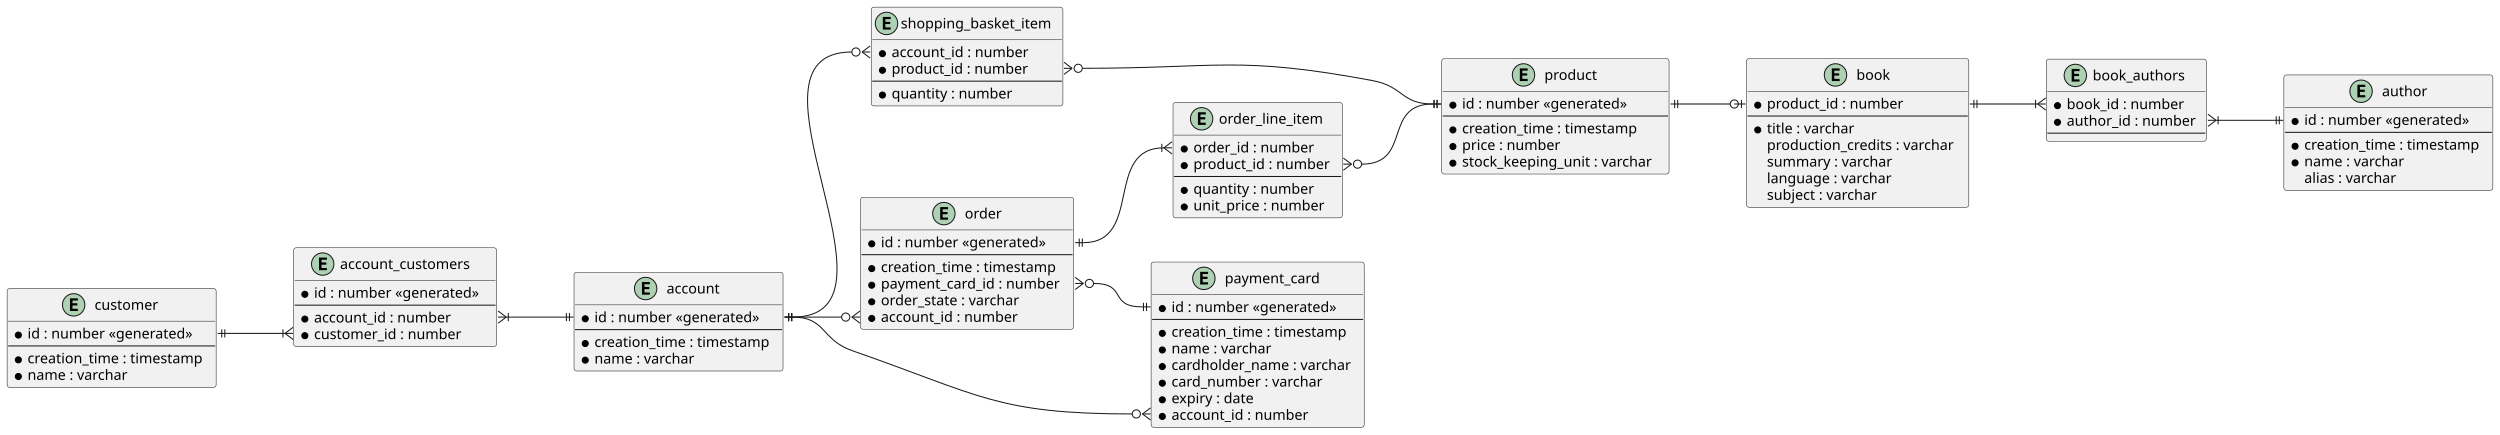
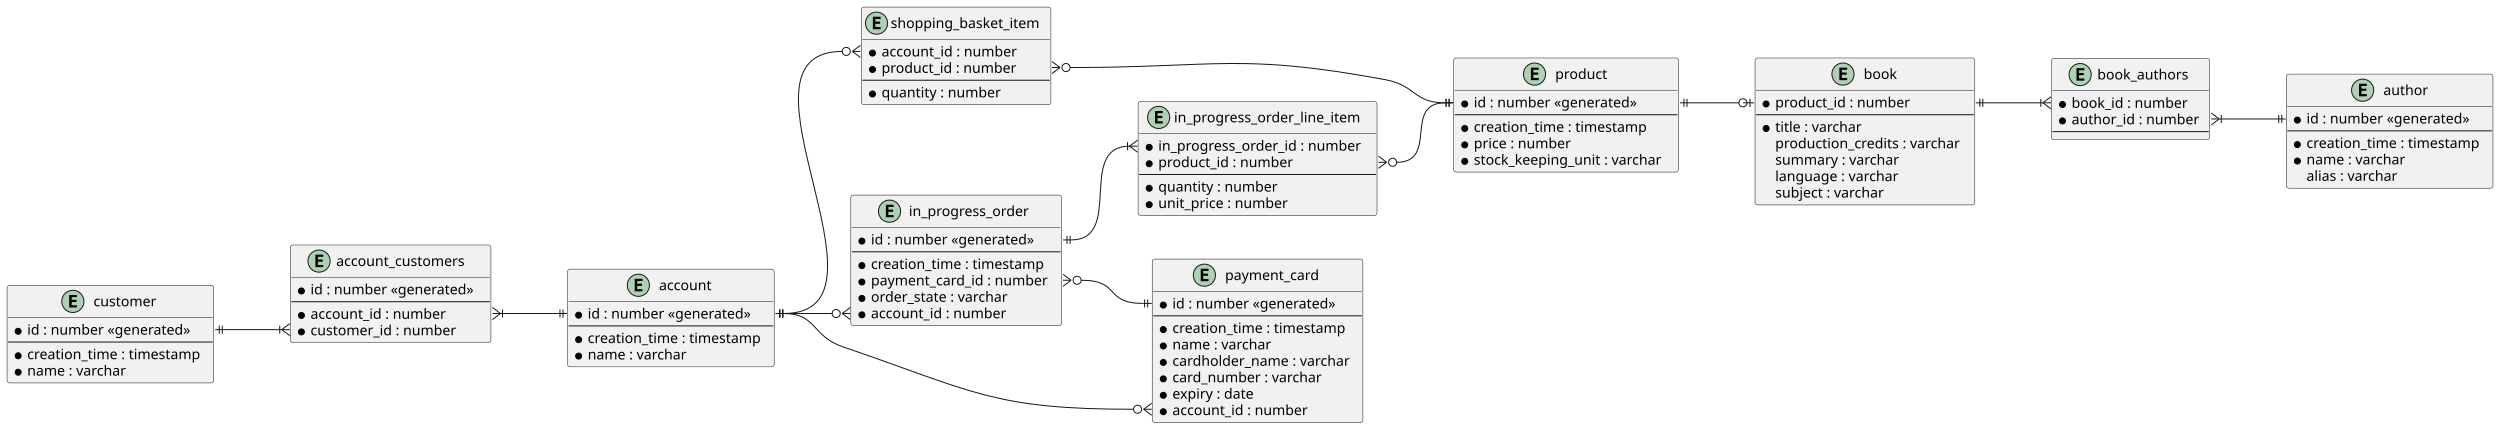
- <svg xmlns="http://www.w3.org/2000/svg" contentStyleType="text/css" height="426px" preserveAspectRatio="none" style="width:2452px;height:426px;background:#FFFFFF;" version="1.1" viewBox="0 0 2452 426" width="2452px" zoomAndPan="magnify">
+ <svg xmlns="http://www.w3.org/2000/svg" contentStyleType="text/css" height="426px" preserveAspectRatio="none" style="width:2480px;height:426px;background:#FFFFFF;" version="1.1" viewBox="0 0 2480 426" width="2480px" zoomAndPan="magnify">
  <defs />
  <g>
    <g id="elem_customer">
      <rect codeLine="4" fill="#F1F1F1" height="96.891" id="customer" rx="2.5" ry="2.5" style="stroke:#181818;stroke-width:0.5;" width="205" x="7" y="283" />
      <ellipse cx="72.25" cy="299" fill="#ADD1B2" rx="11" ry="11" style="stroke:#181818;stroke-width:1.0;" />
      <path d="M76.359,305 L68.641,305 L68.641,292.609 L76.359,292.609 L76.359,294.766 L71.094,294.766 L71.094,297.438 L75.859,297.438 L75.859,299.594 L71.094,299.594 L71.094,302.844 L76.359,302.844 L76.359,305 Z " fill="#000000" />
      <text fill="#000000" font-family="sans-serif" font-size="14" lengthAdjust="spacing" textLength="66" x="92.75" y="303.847">customer</text>
      <line style="stroke:#181818;stroke-width:0.5;" x1="8" x2="211" y1="315" y2="315" />
      <ellipse cx="18" cy="328.648" fill="#000000" rx="3" ry="3" style="stroke:#000000;stroke-width:1.0;" />
      <text fill="#000000" font-family="sans-serif" font-size="14" lengthAdjust="spacing" textLength="173" x="27" y="331.995">id : number «generated»</text>
      <line style="stroke:#181818;stroke-width:1.0;" x1="8" x2="211" y1="339.297" y2="339.297" />
      <ellipse cx="18" cy="352.945" fill="#000000" rx="3" ry="3" style="stroke:#000000;stroke-width:1.0;" />
      <text fill="#000000" font-family="sans-serif" font-size="14" lengthAdjust="spacing" textLength="179" x="27" y="356.292">creation_time : timestamp</text>
      <ellipse cx="18" cy="369.242" fill="#000000" rx="3" ry="3" style="stroke:#000000;stroke-width:1.0;" />
      <text fill="#000000" font-family="sans-serif" font-size="14" lengthAdjust="spacing" textLength="102" x="27" y="372.589">name : varchar</text>
    </g>
    <g id="elem_account">
      <rect codeLine="11" fill="#F1F1F1" height="96.891" id="account" rx="2.5" ry="2.5" style="stroke:#181818;stroke-width:0.5;" width="205" x="563" y="267" />
      <ellipse cx="633.25" cy="283" fill="#ADD1B2" rx="11" ry="11" style="stroke:#181818;stroke-width:1.0;" />
      <path d="M637.359,289 L629.641,289 L629.641,276.609 L637.359,276.609 L637.359,278.766 L632.094,278.766 L632.094,281.438 L636.859,281.438 L636.859,283.594 L632.094,283.594 L632.094,286.844 L637.359,286.844 L637.359,289 Z " fill="#000000" />
      <text fill="#000000" font-family="sans-serif" font-size="14" lengthAdjust="spacing" textLength="56" x="653.75" y="287.847">account</text>
      <line style="stroke:#181818;stroke-width:0.5;" x1="564" x2="767" y1="299" y2="299" />
      <ellipse cx="574" cy="312.648" fill="#000000" rx="3" ry="3" style="stroke:#000000;stroke-width:1.0;" />
      <text fill="#000000" font-family="sans-serif" font-size="14" lengthAdjust="spacing" textLength="173" x="583" y="315.995">id : number «generated»</text>
      <line style="stroke:#181818;stroke-width:1.0;" x1="564" x2="767" y1="323.297" y2="323.297" />
      <ellipse cx="574" cy="336.945" fill="#000000" rx="3" ry="3" style="stroke:#000000;stroke-width:1.0;" />
      <text fill="#000000" font-family="sans-serif" font-size="14" lengthAdjust="spacing" textLength="179" x="583" y="340.292">creation_time : timestamp</text>
      <ellipse cx="574" cy="353.242" fill="#000000" rx="3" ry="3" style="stroke:#000000;stroke-width:1.0;" />
      <text fill="#000000" font-family="sans-serif" font-size="14" lengthAdjust="spacing" textLength="102" x="583" y="356.589">name : varchar</text>
    </g>
    <g id="elem_account_customers">
      <rect codeLine="18" fill="#F1F1F1" height="96.891" id="account_customers" rx="2.5" ry="2.5" style="stroke:#181818;stroke-width:0.5;" width="199" x="288" y="243" />
      <ellipse cx="316.5" cy="259" fill="#ADD1B2" rx="11" ry="11" style="stroke:#181818;stroke-width:1.0;" />
      <path d="M320.609,265 L312.891,265 L312.891,252.609 L320.609,252.609 L320.609,254.766 L315.344,254.766 L315.344,257.438 L320.109,257.438 L320.109,259.594 L315.344,259.594 L315.344,262.844 L320.609,262.844 L320.609,265 Z " fill="#000000" />
      <text fill="#000000" font-family="sans-serif" font-size="14" lengthAdjust="spacing" textLength="137" x="333.5" y="263.847">account_customers</text>
      <line style="stroke:#181818;stroke-width:0.5;" x1="289" x2="486" y1="275" y2="275" />
      <ellipse cx="299" cy="288.648" fill="#000000" rx="3" ry="3" style="stroke:#000000;stroke-width:1.0;" />
      <text fill="#000000" font-family="sans-serif" font-size="14" lengthAdjust="spacing" textLength="173" x="308" y="291.995">id : number «generated»</text>
      <line style="stroke:#181818;stroke-width:1.0;" x1="289" x2="486" y1="299.297" y2="299.297" />
      <ellipse cx="299" cy="312.945" fill="#000000" rx="3" ry="3" style="stroke:#000000;stroke-width:1.0;" />
      <text fill="#000000" font-family="sans-serif" font-size="14" lengthAdjust="spacing" textLength="142" x="308" y="316.292">account_id : number</text>
      <ellipse cx="299" cy="329.242" fill="#000000" rx="3" ry="3" style="stroke:#000000;stroke-width:1.0;" />
      <text fill="#000000" font-family="sans-serif" font-size="14" lengthAdjust="spacing" textLength="152" x="308" y="332.589">customer_id : number</text>
    </g>
    <g id="elem_product">
-       <rect codeLine="25" fill="#F1F1F1" height="113.188" id="product" rx="2.5" ry="2.5" style="stroke:#181818;stroke-width:0.5;" width="223" x="1414" y="57.5" />
-       <ellipse cx="1494.25" cy="73.5" fill="#ADD1B2" rx="11" ry="11" style="stroke:#181818;stroke-width:1.0;" />
-       <path d="M1498.359,79.5 L1490.641,79.5 L1490.641,67.109 L1498.359,67.109 L1498.359,69.266 L1493.094,69.266 L1493.094,71.938 L1497.859,71.938 L1497.859,74.094 L1493.094,74.094 L1493.094,77.344 L1498.359,77.344 L1498.359,79.5 Z " fill="#000000" />
-       <text fill="#000000" font-family="sans-serif" font-size="14" lengthAdjust="spacing" textLength="54" x="1514.75" y="78.347">product</text>
-       <line style="stroke:#181818;stroke-width:0.5;" x1="1415" x2="1636" y1="89.5" y2="89.5" />
-       <ellipse cx="1425" cy="103.148" fill="#000000" rx="3" ry="3" style="stroke:#000000;stroke-width:1.0;" />
-       <text fill="#000000" font-family="sans-serif" font-size="14" lengthAdjust="spacing" textLength="173" x="1434" y="106.495">id : number «generated»</text>
-       <line style="stroke:#181818;stroke-width:1.0;" x1="1415" x2="1636" y1="113.797" y2="113.797" />
-       <ellipse cx="1425" cy="127.445" fill="#000000" rx="3" ry="3" style="stroke:#000000;stroke-width:1.0;" />
-       <text fill="#000000" font-family="sans-serif" font-size="14" lengthAdjust="spacing" textLength="179" x="1434" y="130.792">creation_time : timestamp</text>
-       <ellipse cx="1425" cy="143.742" fill="#000000" rx="3" ry="3" style="stroke:#000000;stroke-width:1.0;" />
-       <text fill="#000000" font-family="sans-serif" font-size="14" lengthAdjust="spacing" textLength="101" x="1434" y="147.089">price : number</text>
-       <ellipse cx="1425" cy="160.039" fill="#000000" rx="3" ry="3" style="stroke:#000000;stroke-width:1.0;" />
-       <text fill="#000000" font-family="sans-serif" font-size="14" lengthAdjust="spacing" textLength="197" x="1434" y="163.386">stock_keeping_unit : varchar</text>
+       <rect codeLine="25" fill="#F1F1F1" height="113.188" id="product" rx="2.5" ry="2.5" style="stroke:#181818;stroke-width:0.5;" width="223" x="1442" y="57.5" />
+       <ellipse cx="1522.25" cy="73.5" fill="#ADD1B2" rx="11" ry="11" style="stroke:#181818;stroke-width:1.0;" />
+       <path d="M1526.359,79.5 L1518.641,79.5 L1518.641,67.109 L1526.359,67.109 L1526.359,69.266 L1521.094,69.266 L1521.094,71.938 L1525.859,71.938 L1525.859,74.094 L1521.094,74.094 L1521.094,77.344 L1526.359,77.344 L1526.359,79.5 Z " fill="#000000" />
+       <text fill="#000000" font-family="sans-serif" font-size="14" lengthAdjust="spacing" textLength="54" x="1542.75" y="78.347">product</text>
+       <line style="stroke:#181818;stroke-width:0.5;" x1="1443" x2="1664" y1="89.5" y2="89.5" />
+       <ellipse cx="1453" cy="103.148" fill="#000000" rx="3" ry="3" style="stroke:#000000;stroke-width:1.0;" />
+       <text fill="#000000" font-family="sans-serif" font-size="14" lengthAdjust="spacing" textLength="173" x="1462" y="106.495">id : number «generated»</text>
+       <line style="stroke:#181818;stroke-width:1.0;" x1="1443" x2="1664" y1="113.797" y2="113.797" />
+       <ellipse cx="1453" cy="127.445" fill="#000000" rx="3" ry="3" style="stroke:#000000;stroke-width:1.0;" />
+       <text fill="#000000" font-family="sans-serif" font-size="14" lengthAdjust="spacing" textLength="179" x="1462" y="130.792">creation_time : timestamp</text>
+       <ellipse cx="1453" cy="143.742" fill="#000000" rx="3" ry="3" style="stroke:#000000;stroke-width:1.0;" />
+       <text fill="#000000" font-family="sans-serif" font-size="14" lengthAdjust="spacing" textLength="101" x="1462" y="147.089">price : number</text>
+       <ellipse cx="1453" cy="160.039" fill="#000000" rx="3" ry="3" style="stroke:#000000;stroke-width:1.0;" />
+       <text fill="#000000" font-family="sans-serif" font-size="14" lengthAdjust="spacing" textLength="197" x="1462" y="163.386">stock_keeping_unit : varchar</text>
    </g>
    <g id="elem_shopping_basket_item">
      <rect codeLine="33" fill="#F1F1F1" height="96.891" id="shopping_basket_item" rx="2.5" ry="2.5" style="stroke:#181818;stroke-width:0.5;" width="188" x="854.5" y="7" />
      <ellipse cx="869.5" cy="23" fill="#ADD1B2" rx="11" ry="11" style="stroke:#181818;stroke-width:1.0;" />
      <path d="M873.609,29 L865.891,29 L865.891,16.609 L873.609,16.609 L873.609,18.766 L868.344,18.766 L868.344,21.438 L873.109,21.438 L873.109,23.594 L868.344,23.594 L868.344,26.844 L873.609,26.844 L873.609,29 Z " fill="#000000" />
      <text fill="#000000" font-family="sans-serif" font-size="14" lengthAdjust="spacing" textLength="156" x="883.5" y="27.847">shopping_basket_item</text>
      <line style="stroke:#181818;stroke-width:0.5;" x1="855.5" x2="1041.5" y1="39" y2="39" />
      <ellipse cx="865.5" cy="52.648" fill="#000000" rx="3" ry="3" style="stroke:#000000;stroke-width:1.0;" />
      <text fill="#000000" font-family="sans-serif" font-size="14" lengthAdjust="spacing" textLength="142" x="874.5" y="55.995">account_id : number</text>
      <ellipse cx="865.5" cy="68.945" fill="#000000" rx="3" ry="3" style="stroke:#000000;stroke-width:1.0;" />
      <text fill="#000000" font-family="sans-serif" font-size="14" lengthAdjust="spacing" textLength="140" x="874.5" y="72.292">product_id : number</text>
      <line style="stroke:#181818;stroke-width:1.0;" x1="855.5" x2="1041.5" y1="79.594" y2="79.594" />
      <ellipse cx="865.5" cy="93.242" fill="#000000" rx="3" ry="3" style="stroke:#000000;stroke-width:1.0;" />
      <text fill="#000000" font-family="sans-serif" font-size="14" lengthAdjust="spacing" textLength="122" x="874.5" y="96.589">quantity : number</text>
    </g>
    <g id="elem_payment_card">
-       <rect codeLine="40" fill="#F1F1F1" height="162.078" id="payment_card" rx="2.5" ry="2.5" style="stroke:#181818;stroke-width:0.5;" width="209" x="1129" y="257" />
-       <ellipse cx="1180.75" cy="273" fill="#ADD1B2" rx="11" ry="11" style="stroke:#181818;stroke-width:1.0;" />
-       <path d="M1184.859,279 L1177.141,279 L1177.141,266.609 L1184.859,266.609 L1184.859,268.766 L1179.594,268.766 L1179.594,271.438 L1184.359,271.438 L1184.359,273.594 L1179.594,273.594 L1179.594,276.844 L1184.859,276.844 L1184.859,279 Z " fill="#000000" />
-       <text fill="#000000" font-family="sans-serif" font-size="14" lengthAdjust="spacing" textLength="97" x="1201.25" y="277.847">payment_card</text>
-       <line style="stroke:#181818;stroke-width:0.5;" x1="1130" x2="1337" y1="289" y2="289" />
-       <ellipse cx="1140" cy="302.648" fill="#000000" rx="3" ry="3" style="stroke:#000000;stroke-width:1.0;" />
-       <text fill="#000000" font-family="sans-serif" font-size="14" lengthAdjust="spacing" textLength="173" x="1149" y="305.995">id : number «generated»</text>
-       <line style="stroke:#181818;stroke-width:1.0;" x1="1130" x2="1337" y1="313.297" y2="313.297" />
-       <ellipse cx="1140" cy="326.945" fill="#000000" rx="3" ry="3" style="stroke:#000000;stroke-width:1.0;" />
-       <text fill="#000000" font-family="sans-serif" font-size="14" lengthAdjust="spacing" textLength="179" x="1149" y="330.292">creation_time : timestamp</text>
-       <ellipse cx="1140" cy="343.242" fill="#000000" rx="3" ry="3" style="stroke:#000000;stroke-width:1.0;" />
-       <text fill="#000000" font-family="sans-serif" font-size="14" lengthAdjust="spacing" textLength="102" x="1149" y="346.589">name : varchar</text>
-       <ellipse cx="1140" cy="359.539" fill="#000000" rx="3" ry="3" style="stroke:#000000;stroke-width:1.0;" />
-       <text fill="#000000" font-family="sans-serif" font-size="14" lengthAdjust="spacing" textLength="183" x="1149" y="362.886">cardholder_name : varchar</text>
-       <ellipse cx="1140" cy="375.836" fill="#000000" rx="3" ry="3" style="stroke:#000000;stroke-width:1.0;" />
-       <text fill="#000000" font-family="sans-serif" font-size="14" lengthAdjust="spacing" textLength="154" x="1149" y="379.183">card_number : varchar</text>
-       <ellipse cx="1140" cy="392.133" fill="#000000" rx="3" ry="3" style="stroke:#000000;stroke-width:1.0;" />
-       <text fill="#000000" font-family="sans-serif" font-size="14" lengthAdjust="spacing" textLength="84" x="1149" y="395.479">expiry : date</text>
-       <ellipse cx="1140" cy="408.43" fill="#000000" rx="3" ry="3" style="stroke:#000000;stroke-width:1.0;" />
-       <text fill="#000000" font-family="sans-serif" font-size="14" lengthAdjust="spacing" textLength="142" x="1149" y="411.776">account_id : number</text>
-     </g>
-     <g id="elem_order">
-       <rect codeLine="51" fill="#F1F1F1" height="129.484" id="order" rx="2.5" ry="2.5" style="stroke:#181818;stroke-width:0.5;" width="209" x="844" y="193.5" />
-       <ellipse cx="925.75" cy="209.5" fill="#ADD1B2" rx="11" ry="11" style="stroke:#181818;stroke-width:1.0;" />
-       <path d="M929.859,215.5 L922.141,215.5 L922.141,203.109 L929.859,203.109 L929.859,205.266 L924.594,205.266 L924.594,207.938 L929.359,207.938 L929.359,210.094 L924.594,210.094 L924.594,213.344 L929.859,213.344 L929.859,215.5 Z " fill="#000000" />
-       <text fill="#000000" font-family="sans-serif" font-size="14" lengthAdjust="spacing" textLength="37" x="946.25" y="214.347">order</text>
+       <rect codeLine="40" fill="#F1F1F1" height="162.078" id="payment_card" rx="2.5" ry="2.5" style="stroke:#181818;stroke-width:0.5;" width="209" x="1143" y="257" />
+       <ellipse cx="1194.75" cy="273" fill="#ADD1B2" rx="11" ry="11" style="stroke:#181818;stroke-width:1.0;" />
+       <path d="M1198.859,279 L1191.141,279 L1191.141,266.609 L1198.859,266.609 L1198.859,268.766 L1193.594,268.766 L1193.594,271.438 L1198.359,271.438 L1198.359,273.594 L1193.594,273.594 L1193.594,276.844 L1198.859,276.844 L1198.859,279 Z " fill="#000000" />
+       <text fill="#000000" font-family="sans-serif" font-size="14" lengthAdjust="spacing" textLength="97" x="1215.25" y="277.847">payment_card</text>
+       <line style="stroke:#181818;stroke-width:0.5;" x1="1144" x2="1351" y1="289" y2="289" />
+       <ellipse cx="1154" cy="302.648" fill="#000000" rx="3" ry="3" style="stroke:#000000;stroke-width:1.0;" />
+       <text fill="#000000" font-family="sans-serif" font-size="14" lengthAdjust="spacing" textLength="173" x="1163" y="305.995">id : number «generated»</text>
+       <line style="stroke:#181818;stroke-width:1.0;" x1="1144" x2="1351" y1="313.297" y2="313.297" />
+       <ellipse cx="1154" cy="326.945" fill="#000000" rx="3" ry="3" style="stroke:#000000;stroke-width:1.0;" />
+       <text fill="#000000" font-family="sans-serif" font-size="14" lengthAdjust="spacing" textLength="179" x="1163" y="330.292">creation_time : timestamp</text>
+       <ellipse cx="1154" cy="343.242" fill="#000000" rx="3" ry="3" style="stroke:#000000;stroke-width:1.0;" />
+       <text fill="#000000" font-family="sans-serif" font-size="14" lengthAdjust="spacing" textLength="102" x="1163" y="346.589">name : varchar</text>
+       <ellipse cx="1154" cy="359.539" fill="#000000" rx="3" ry="3" style="stroke:#000000;stroke-width:1.0;" />
+       <text fill="#000000" font-family="sans-serif" font-size="14" lengthAdjust="spacing" textLength="183" x="1163" y="362.886">cardholder_name : varchar</text>
+       <ellipse cx="1154" cy="375.836" fill="#000000" rx="3" ry="3" style="stroke:#000000;stroke-width:1.0;" />
+       <text fill="#000000" font-family="sans-serif" font-size="14" lengthAdjust="spacing" textLength="154" x="1163" y="379.183">card_number : varchar</text>
+       <ellipse cx="1154" cy="392.133" fill="#000000" rx="3" ry="3" style="stroke:#000000;stroke-width:1.0;" />
+       <text fill="#000000" font-family="sans-serif" font-size="14" lengthAdjust="spacing" textLength="84" x="1163" y="395.479">expiry : date</text>
+       <ellipse cx="1154" cy="408.43" fill="#000000" rx="3" ry="3" style="stroke:#000000;stroke-width:1.0;" />
+       <text fill="#000000" font-family="sans-serif" font-size="14" lengthAdjust="spacing" textLength="142" x="1163" y="411.776">account_id : number</text>
+     </g>
+     <g id="elem_in_progress_order">
+       <rect codeLine="51" fill="#F1F1F1" height="129.484" id="in_progress_order" rx="2.5" ry="2.5" style="stroke:#181818;stroke-width:0.5;" width="209" x="844" y="193.5" />
+       <ellipse cx="882.4" cy="209.5" fill="#ADD1B2" rx="11" ry="11" style="stroke:#181818;stroke-width:1.0;" />
+       <path d="M886.509,215.5 L878.791,215.5 L878.791,203.109 L886.509,203.109 L886.509,205.266 L881.244,205.266 L881.244,207.938 L886.009,207.938 L886.009,210.094 L881.244,210.094 L881.244,213.344 L886.509,213.344 L886.509,215.5 Z " fill="#000000" />
+       <text fill="#000000" font-family="sans-serif" font-size="14" lengthAdjust="spacing" textLength="125" x="901.6" y="214.347">in_progress_order</text>
      <line style="stroke:#181818;stroke-width:0.5;" x1="845" x2="1052" y1="225.5" y2="225.5" />
      <ellipse cx="855" cy="239.148" fill="#000000" rx="3" ry="3" style="stroke:#000000;stroke-width:1.0;" />
      <text fill="#000000" font-family="sans-serif" font-size="14" lengthAdjust="spacing" textLength="173" x="864" y="242.495">id : number «generated»</text>
      <line style="stroke:#181818;stroke-width:1.0;" x1="845" x2="1052" y1="249.797" y2="249.797" />
      <ellipse cx="855" cy="263.445" fill="#000000" rx="3" ry="3" style="stroke:#000000;stroke-width:1.0;" />
      <text fill="#000000" font-family="sans-serif" font-size="14" lengthAdjust="spacing" textLength="179" x="864" y="266.792">creation_time : timestamp</text>
      <ellipse cx="855" cy="279.742" fill="#000000" rx="3" ry="3" style="stroke:#000000;stroke-width:1.0;" />
      <text fill="#000000" font-family="sans-serif" font-size="14" lengthAdjust="spacing" textLength="183" x="864" y="283.089">payment_card_id : number</text>
      <ellipse cx="855" cy="296.039" fill="#000000" rx="3" ry="3" style="stroke:#000000;stroke-width:1.0;" />
      <text fill="#000000" font-family="sans-serif" font-size="14" lengthAdjust="spacing" textLength="142" x="864" y="299.386">order_state : varchar</text>
      <ellipse cx="855" cy="312.336" fill="#000000" rx="3" ry="3" style="stroke:#000000;stroke-width:1.0;" />
      <text fill="#000000" font-family="sans-serif" font-size="14" lengthAdjust="spacing" textLength="142" x="864" y="315.683">account_id : number</text>
    </g>
-     <g id="elem_order_line_item">
-       <rect codeLine="60" fill="#F1F1F1" height="113.188" id="order_line_item" rx="2.5" ry="2.5" style="stroke:#181818;stroke-width:0.5;" width="166" x="1150.5" y="100.5" />
-       <ellipse cx="1178.55" cy="116.5" fill="#ADD1B2" rx="11" ry="11" style="stroke:#181818;stroke-width:1.0;" />
-       <path d="M1182.659,122.5 L1174.941,122.5 L1174.941,110.109 L1182.659,110.109 L1182.659,112.266 L1177.394,112.266 L1177.394,114.938 L1182.159,114.938 L1182.159,117.094 L1177.394,117.094 L1177.394,120.344 L1182.659,120.344 L1182.659,122.5 Z " fill="#000000" />
-       <text fill="#000000" font-family="sans-serif" font-size="14" lengthAdjust="spacing" textLength="105" x="1195.45" y="121.347">order_line_item</text>
-       <line style="stroke:#181818;stroke-width:0.5;" x1="1151.5" x2="1315.5" y1="132.5" y2="132.5" />
-       <ellipse cx="1161.5" cy="146.148" fill="#000000" rx="3" ry="3" style="stroke:#000000;stroke-width:1.0;" />
-       <text fill="#000000" font-family="sans-serif" font-size="14" lengthAdjust="spacing" textLength="123" x="1170.5" y="149.495">order_id : number</text>
-       <ellipse cx="1161.5" cy="162.445" fill="#000000" rx="3" ry="3" style="stroke:#000000;stroke-width:1.0;" />
-       <text fill="#000000" font-family="sans-serif" font-size="14" lengthAdjust="spacing" textLength="140" x="1170.5" y="165.792">product_id : number</text>
-       <line style="stroke:#181818;stroke-width:1.0;" x1="1151.5" x2="1315.5" y1="173.094" y2="173.094" />
-       <ellipse cx="1161.5" cy="186.742" fill="#000000" rx="3" ry="3" style="stroke:#000000;stroke-width:1.0;" />
-       <text fill="#000000" font-family="sans-serif" font-size="14" lengthAdjust="spacing" textLength="122" x="1170.5" y="190.089">quantity : number</text>
-       <ellipse cx="1161.5" cy="203.039" fill="#000000" rx="3" ry="3" style="stroke:#000000;stroke-width:1.0;" />
-       <text fill="#000000" font-family="sans-serif" font-size="14" lengthAdjust="spacing" textLength="134" x="1170.5" y="206.386">unit_price : number</text>
+     <g id="elem_in_progress_order_line_item">
+       <rect codeLine="60" fill="#F1F1F1" height="113.188" id="in_progress_order_line_item" rx="2.5" ry="2.5" style="stroke:#181818;stroke-width:0.5;" width="237" x="1129" y="100.5" />
+       <ellipse cx="1149.4" cy="116.5" fill="#ADD1B2" rx="11" ry="11" style="stroke:#181818;stroke-width:1.0;" />
+       <path d="M1153.509,122.5 L1145.791,122.5 L1145.791,110.109 L1153.509,110.109 L1153.509,112.266 L1148.244,112.266 L1148.244,114.938 L1153.009,114.938 L1153.009,117.094 L1148.244,117.094 L1148.244,120.344 L1153.509,120.344 L1153.509,122.5 Z " fill="#000000" />
+       <text fill="#000000" font-family="sans-serif" font-size="14" lengthAdjust="spacing" textLength="193" x="1164.6" y="121.347">in_progress_order_line_item</text>
+       <line style="stroke:#181818;stroke-width:0.5;" x1="1130" x2="1365" y1="132.5" y2="132.5" />
+       <ellipse cx="1140" cy="146.148" fill="#000000" rx="3" ry="3" style="stroke:#000000;stroke-width:1.0;" />
+       <text fill="#000000" font-family="sans-serif" font-size="14" lengthAdjust="spacing" textLength="211" x="1149" y="149.495">in_progress_order_id : number</text>
+       <ellipse cx="1140" cy="162.445" fill="#000000" rx="3" ry="3" style="stroke:#000000;stroke-width:1.0;" />
+       <text fill="#000000" font-family="sans-serif" font-size="14" lengthAdjust="spacing" textLength="140" x="1149" y="165.792">product_id : number</text>
+       <line style="stroke:#181818;stroke-width:1.0;" x1="1130" x2="1365" y1="173.094" y2="173.094" />
+       <ellipse cx="1140" cy="186.742" fill="#000000" rx="3" ry="3" style="stroke:#000000;stroke-width:1.0;" />
+       <text fill="#000000" font-family="sans-serif" font-size="14" lengthAdjust="spacing" textLength="122" x="1149" y="190.089">quantity : number</text>
+       <ellipse cx="1140" cy="203.039" fill="#000000" rx="3" ry="3" style="stroke:#000000;stroke-width:1.0;" />
+       <text fill="#000000" font-family="sans-serif" font-size="14" lengthAdjust="spacing" textLength="134" x="1149" y="206.386">unit_price : number</text>
    </g>
    <g id="elem_author">
-       <rect codeLine="68" fill="#F1F1F1" height="113.188" id="author" rx="2.5" ry="2.5" style="stroke:#181818;stroke-width:0.5;" width="205" x="2240" y="73.5" />
-       <ellipse cx="2315.75" cy="89.5" fill="#ADD1B2" rx="11" ry="11" style="stroke:#181818;stroke-width:1.0;" />
-       <path d="M2319.859,95.5 L2312.141,95.5 L2312.141,83.109 L2319.859,83.109 L2319.859,85.266 L2314.594,85.266 L2314.594,87.938 L2319.359,87.938 L2319.359,90.094 L2314.594,90.094 L2314.594,93.344 L2319.859,93.344 L2319.859,95.5 Z " fill="#000000" />
-       <text fill="#000000" font-family="sans-serif" font-size="14" lengthAdjust="spacing" textLength="45" x="2336.25" y="94.347">author</text>
-       <line style="stroke:#181818;stroke-width:0.5;" x1="2241" x2="2444" y1="105.5" y2="105.5" />
-       <ellipse cx="2251" cy="119.148" fill="#000000" rx="3" ry="3" style="stroke:#000000;stroke-width:1.0;" />
-       <text fill="#000000" font-family="sans-serif" font-size="14" lengthAdjust="spacing" textLength="173" x="2260" y="122.495">id : number «generated»</text>
-       <line style="stroke:#181818;stroke-width:1.0;" x1="2241" x2="2444" y1="129.797" y2="129.797" />
-       <ellipse cx="2251" cy="143.445" fill="#000000" rx="3" ry="3" style="stroke:#000000;stroke-width:1.0;" />
-       <text fill="#000000" font-family="sans-serif" font-size="14" lengthAdjust="spacing" textLength="179" x="2260" y="146.792">creation_time : timestamp</text>
-       <ellipse cx="2251" cy="159.742" fill="#000000" rx="3" ry="3" style="stroke:#000000;stroke-width:1.0;" />
-       <text fill="#000000" font-family="sans-serif" font-size="14" lengthAdjust="spacing" textLength="102" x="2260" y="163.089">name : varchar</text>
-       <text fill="#000000" font-family="sans-serif" font-size="14" lengthAdjust="spacing" textLength="93" x="2260" y="179.386">alias : varchar</text>
+       <rect codeLine="68" fill="#F1F1F1" height="113.188" id="author" rx="2.5" ry="2.5" style="stroke:#181818;stroke-width:0.5;" width="205" x="2268" y="73.5" />
+       <ellipse cx="2343.75" cy="89.5" fill="#ADD1B2" rx="11" ry="11" style="stroke:#181818;stroke-width:1.0;" />
+       <path d="M2347.859,95.5 L2340.141,95.5 L2340.141,83.109 L2347.859,83.109 L2347.859,85.266 L2342.594,85.266 L2342.594,87.938 L2347.359,87.938 L2347.359,90.094 L2342.594,90.094 L2342.594,93.344 L2347.859,93.344 L2347.859,95.5 Z " fill="#000000" />
+       <text fill="#000000" font-family="sans-serif" font-size="14" lengthAdjust="spacing" textLength="45" x="2364.25" y="94.347">author</text>
+       <line style="stroke:#181818;stroke-width:0.5;" x1="2269" x2="2472" y1="105.5" y2="105.5" />
+       <ellipse cx="2279" cy="119.148" fill="#000000" rx="3" ry="3" style="stroke:#000000;stroke-width:1.0;" />
+       <text fill="#000000" font-family="sans-serif" font-size="14" lengthAdjust="spacing" textLength="173" x="2288" y="122.495">id : number «generated»</text>
+       <line style="stroke:#181818;stroke-width:1.0;" x1="2269" x2="2472" y1="129.797" y2="129.797" />
+       <ellipse cx="2279" cy="143.445" fill="#000000" rx="3" ry="3" style="stroke:#000000;stroke-width:1.0;" />
+       <text fill="#000000" font-family="sans-serif" font-size="14" lengthAdjust="spacing" textLength="179" x="2288" y="146.792">creation_time : timestamp</text>
+       <ellipse cx="2279" cy="159.742" fill="#000000" rx="3" ry="3" style="stroke:#000000;stroke-width:1.0;" />
+       <text fill="#000000" font-family="sans-serif" font-size="14" lengthAdjust="spacing" textLength="102" x="2288" y="163.089">name : varchar</text>
+       <text fill="#000000" font-family="sans-serif" font-size="14" lengthAdjust="spacing" textLength="93" x="2288" y="179.386">alias : varchar</text>
    </g>
    <g id="elem_book">
-       <rect codeLine="76" fill="#F1F1F1" height="145.781" id="book" rx="2.5" ry="2.5" style="stroke:#181818;stroke-width:0.5;" width="218" x="1713" y="57.5" />
-       <ellipse cx="1800.25" cy="73.5" fill="#ADD1B2" rx="11" ry="11" style="stroke:#181818;stroke-width:1.0;" />
-       <path d="M1804.359,79.5 L1796.641,79.5 L1796.641,67.109 L1804.359,67.109 L1804.359,69.266 L1799.094,69.266 L1799.094,71.938 L1803.859,71.938 L1803.859,74.094 L1799.094,74.094 L1799.094,77.344 L1804.359,77.344 L1804.359,79.5 Z " fill="#000000" />
-       <text fill="#000000" font-family="sans-serif" font-size="14" lengthAdjust="spacing" textLength="35" x="1820.75" y="78.347">book</text>
-       <line style="stroke:#181818;stroke-width:0.5;" x1="1714" x2="1930" y1="89.5" y2="89.5" />
-       <ellipse cx="1724" cy="103.148" fill="#000000" rx="3" ry="3" style="stroke:#000000;stroke-width:1.0;" />
-       <text fill="#000000" font-family="sans-serif" font-size="14" lengthAdjust="spacing" textLength="140" x="1733" y="106.495">product_id : number</text>
-       <line style="stroke:#181818;stroke-width:1.0;" x1="1714" x2="1930" y1="113.797" y2="113.797" />
-       <ellipse cx="1724" cy="127.445" fill="#000000" rx="3" ry="3" style="stroke:#000000;stroke-width:1.0;" />
-       <text fill="#000000" font-family="sans-serif" font-size="14" lengthAdjust="spacing" textLength="88" x="1733" y="130.792">title : varchar</text>
-       <text fill="#000000" font-family="sans-serif" font-size="14" lengthAdjust="spacing" textLength="192" x="1733" y="147.089">production_credits : varchar</text>
-       <text fill="#000000" font-family="sans-serif" font-size="14" lengthAdjust="spacing" textLength="126" x="1733" y="163.386">summary : varchar</text>
-       <text fill="#000000" font-family="sans-serif" font-size="14" lengthAdjust="spacing" textLength="127" x="1733" y="179.683">language : varchar</text>
-       <text fill="#000000" font-family="sans-serif" font-size="14" lengthAdjust="spacing" textLength="114" x="1733" y="195.98">subject : varchar</text>
+       <rect codeLine="76" fill="#F1F1F1" height="145.781" id="book" rx="2.5" ry="2.5" style="stroke:#181818;stroke-width:0.5;" width="218" x="1741" y="57.5" />
+       <ellipse cx="1828.25" cy="73.5" fill="#ADD1B2" rx="11" ry="11" style="stroke:#181818;stroke-width:1.0;" />
+       <path d="M1832.359,79.5 L1824.641,79.5 L1824.641,67.109 L1832.359,67.109 L1832.359,69.266 L1827.094,69.266 L1827.094,71.938 L1831.859,71.938 L1831.859,74.094 L1827.094,74.094 L1827.094,77.344 L1832.359,77.344 L1832.359,79.5 Z " fill="#000000" />
+       <text fill="#000000" font-family="sans-serif" font-size="14" lengthAdjust="spacing" textLength="35" x="1848.75" y="78.347">book</text>
+       <line style="stroke:#181818;stroke-width:0.5;" x1="1742" x2="1958" y1="89.5" y2="89.5" />
+       <ellipse cx="1752" cy="103.148" fill="#000000" rx="3" ry="3" style="stroke:#000000;stroke-width:1.0;" />
+       <text fill="#000000" font-family="sans-serif" font-size="14" lengthAdjust="spacing" textLength="140" x="1761" y="106.495">product_id : number</text>
+       <line style="stroke:#181818;stroke-width:1.0;" x1="1742" x2="1958" y1="113.797" y2="113.797" />
+       <ellipse cx="1752" cy="127.445" fill="#000000" rx="3" ry="3" style="stroke:#000000;stroke-width:1.0;" />
+       <text fill="#000000" font-family="sans-serif" font-size="14" lengthAdjust="spacing" textLength="88" x="1761" y="130.792">title : varchar</text>
+       <text fill="#000000" font-family="sans-serif" font-size="14" lengthAdjust="spacing" textLength="192" x="1761" y="147.089">production_credits : varchar</text>
+       <text fill="#000000" font-family="sans-serif" font-size="14" lengthAdjust="spacing" textLength="126" x="1761" y="163.386">summary : varchar</text>
+       <text fill="#000000" font-family="sans-serif" font-size="14" lengthAdjust="spacing" textLength="127" x="1761" y="179.683">language : varchar</text>
+       <text fill="#000000" font-family="sans-serif" font-size="14" lengthAdjust="spacing" textLength="114" x="1761" y="195.98">subject : varchar</text>
    </g>
    <g id="elem_book_authors">
-       <rect codeLine="86" fill="#F1F1F1" height="80.594" id="book_authors" rx="2.5" ry="2.5" style="stroke:#181818;stroke-width:0.5;" width="157" x="2007" y="58" />
-       <ellipse cx="2035.5" cy="74" fill="#ADD1B2" rx="11" ry="11" style="stroke:#181818;stroke-width:1.0;" />
-       <path d="M2039.609,80 L2031.891,80 L2031.891,67.609 L2039.609,67.609 L2039.609,69.766 L2034.344,69.766 L2034.344,72.438 L2039.109,72.438 L2039.109,74.594 L2034.344,74.594 L2034.344,77.844 L2039.609,77.844 L2039.609,80 Z " fill="#000000" />
-       <text fill="#000000" font-family="sans-serif" font-size="14" lengthAdjust="spacing" textLength="95" x="2052.5" y="78.847">book_authors</text>
-       <line style="stroke:#181818;stroke-width:0.5;" x1="2008" x2="2163" y1="90" y2="90" />
-       <ellipse cx="2018" cy="103.648" fill="#000000" rx="3" ry="3" style="stroke:#000000;stroke-width:1.0;" />
-       <text fill="#000000" font-family="sans-serif" font-size="14" lengthAdjust="spacing" textLength="121" x="2027" y="106.995">book_id : number</text>
-       <ellipse cx="2018" cy="119.945" fill="#000000" rx="3" ry="3" style="stroke:#000000;stroke-width:1.0;" />
-       <text fill="#000000" font-family="sans-serif" font-size="14" lengthAdjust="spacing" textLength="131" x="2027" y="123.292">author_id : number</text>
-       <line style="stroke:#181818;stroke-width:1.0;" x1="2008" x2="2163" y1="130.594" y2="130.594" />
+       <rect codeLine="86" fill="#F1F1F1" height="80.594" id="book_authors" rx="2.5" ry="2.5" style="stroke:#181818;stroke-width:0.5;" width="157" x="2035" y="58" />
+       <ellipse cx="2063.5" cy="74" fill="#ADD1B2" rx="11" ry="11" style="stroke:#181818;stroke-width:1.0;" />
+       <path d="M2067.609,80 L2059.891,80 L2059.891,67.609 L2067.609,67.609 L2067.609,69.766 L2062.344,69.766 L2062.344,72.438 L2067.109,72.438 L2067.109,74.594 L2062.344,74.594 L2062.344,77.844 L2067.609,77.844 L2067.609,80 Z " fill="#000000" />
+       <text fill="#000000" font-family="sans-serif" font-size="14" lengthAdjust="spacing" textLength="95" x="2080.5" y="78.847">book_authors</text>
+       <line style="stroke:#181818;stroke-width:0.5;" x1="2036" x2="2191" y1="90" y2="90" />
+       <ellipse cx="2046" cy="103.648" fill="#000000" rx="3" ry="3" style="stroke:#000000;stroke-width:1.0;" />
+       <text fill="#000000" font-family="sans-serif" font-size="14" lengthAdjust="spacing" textLength="121" x="2055" y="106.995">book_id : number</text>
+       <ellipse cx="2046" cy="119.945" fill="#000000" rx="3" ry="3" style="stroke:#000000;stroke-width:1.0;" />
+       <text fill="#000000" font-family="sans-serif" font-size="14" lengthAdjust="spacing" textLength="131" x="2055" y="123.292">author_id : number</text>
+       <line style="stroke:#181818;stroke-width:1.0;" x1="2036" x2="2191" y1="130.594" y2="130.594" />
    </g>
    <g id="link_customer_account_customers">
      <path codeLine="92" d="M221.5,327 C254.39,327 246.61,327 279.5,327 " fill="none" id="customer-account_customers" style="stroke:#181818;stroke-width:1.0;" />
      <line style="stroke:#181818;stroke-width:1.0;" x1="217.5" x2="217.5" y1="331" y2="323" />
      <line style="stroke:#181818;stroke-width:1.0;" x1="220.5" x2="220.5" y1="331" y2="323" />
      <line style="stroke:#181818;stroke-width:1.0;" x1="221.5" x2="213.5" y1="327" y2="327" />
      <line style="stroke:#181818;stroke-width:1.0;" x1="279.5" x2="287.5" y1="327" y2="321" />
      <line style="stroke:#181818;stroke-width:1.0;" x1="279.5" x2="287.5" y1="327" y2="333" />
      <line style="stroke:#181818;stroke-width:1.0;" x1="279.5" x2="287.5" y1="327" y2="327" />
      <line style="stroke:#181818;stroke-width:1.0;" x1="277.5" x2="277.5" y1="323" y2="331" />
    </g>
    <g id="link_account_customers_account">
      <path codeLine="93" d="M496.5,311 C529.39,311 521.61,311 554.5,311 " fill="none" id="account_customers-account" style="stroke:#181818;stroke-width:1.0;" />
      <line style="stroke:#181818;stroke-width:1.0;" x1="496.5" x2="488.5" y1="311" y2="317" />
      <line style="stroke:#181818;stroke-width:1.0;" x1="496.5" x2="488.5" y1="311" y2="305" />
      <line style="stroke:#181818;stroke-width:1.0;" x1="496.5" x2="488.5" y1="311" y2="311" />
      <line style="stroke:#181818;stroke-width:1.0;" x1="498.5" x2="498.5" y1="315" y2="307" />
      <line style="stroke:#181818;stroke-width:1.0;" x1="558.5" x2="558.5" y1="307" y2="315" />
      <line style="stroke:#181818;stroke-width:1.0;" x1="555.5" x2="555.5" y1="307" y2="315" />
      <line style="stroke:#181818;stroke-width:1.0;" x1="554.5" x2="562.5" y1="311" y2="311" />
    </g>
    <g id="link_account_shopping_basket_item">
      <path codeLine="94" d="M777.5,311 C898.94,311 714.06,51 835.5,51 " fill="none" id="account-shopping_basket_item" style="stroke:#181818;stroke-width:1.0;" />
      <line style="stroke:#181818;stroke-width:1.0;" x1="773.5" x2="773.5" y1="315" y2="307" />
      <line style="stroke:#181818;stroke-width:1.0;" x1="776.5" x2="776.5" y1="315" y2="307" />
      <line style="stroke:#181818;stroke-width:1.0;" x1="777.5" x2="769.5" y1="311" y2="311" />
      <line style="stroke:#181818;stroke-width:1.0;" x1="845.5" x2="853.5" y1="51" y2="45" />
      <line style="stroke:#181818;stroke-width:1.0;" x1="845.5" x2="853.5" y1="51" y2="57" />
      <line style="stroke:#181818;stroke-width:1.0;" x1="845.5" x2="853.5" y1="51" y2="51" />
      <ellipse cx="839.5" cy="51" fill="none" rx="4" ry="4" style="stroke:#181818;stroke-width:1.0;" />
    </g>
    <g id="link_shopping_basket_item_product">
-       <path codeLine="95" d="M1061.5,67 C1196.05,67 1213.72,54.38 1346,79 C1377.16,84.8 1373.81,102 1405.5,102 " fill="none" id="shopping_basket_item-product" style="stroke:#181818;stroke-width:1.0;" />
+       <path codeLine="95" d="M1061.5,67 C1208.49,67 1229.45,52.35 1374,79 C1405.17,84.75 1401.81,102 1433.5,102 " fill="none" id="shopping_basket_item-product" style="stroke:#181818;stroke-width:1.0;" />
      <line style="stroke:#181818;stroke-width:1.0;" x1="1051.5" x2="1043.5" y1="67" y2="73" />
      <line style="stroke:#181818;stroke-width:1.0;" x1="1051.5" x2="1043.5" y1="67" y2="61" />
      <line style="stroke:#181818;stroke-width:1.0;" x1="1051.5" x2="1043.5" y1="67" y2="67" />
      <ellipse cx="1057.5" cy="67" fill="none" rx="4" ry="4" style="stroke:#181818;stroke-width:1.0;" />
-       <line style="stroke:#181818;stroke-width:1.0;" x1="1409.5" x2="1409.5" y1="98" y2="106" />
-       <line style="stroke:#181818;stroke-width:1.0;" x1="1406.5" x2="1406.5" y1="98" y2="106" />
-       <line style="stroke:#181818;stroke-width:1.0;" x1="1405.5" x2="1413.5" y1="102" y2="102" />
+       <line style="stroke:#181818;stroke-width:1.0;" x1="1437.5" x2="1437.5" y1="98" y2="106" />
+       <line style="stroke:#181818;stroke-width:1.0;" x1="1434.5" x2="1434.5" y1="98" y2="106" />
+       <line style="stroke:#181818;stroke-width:1.0;" x1="1433.5" x2="1441.5" y1="102" y2="102" />
    </g>
    <g id="link_account_payment_card">
-       <path codeLine="96" d="M777.5,311 C810.49,311 804.84,333.16 836,344 C961.51,387.66 977.61,406 1110.5,406 " fill="none" id="account-payment_card" style="stroke:#181818;stroke-width:1.0;" />
+       <path codeLine="96" d="M777.5,311 C810.49,311 804.79,333.3 836,344 C967.48,389.05 985.52,406 1124.5,406 " fill="none" id="account-payment_card" style="stroke:#181818;stroke-width:1.0;" />
      <line style="stroke:#181818;stroke-width:1.0;" x1="773.5" x2="773.5" y1="315" y2="307" />
      <line style="stroke:#181818;stroke-width:1.0;" x1="776.5" x2="776.5" y1="315" y2="307" />
      <line style="stroke:#181818;stroke-width:1.0;" x1="777.5" x2="769.5" y1="311" y2="311" />
-       <line style="stroke:#181818;stroke-width:1.0;" x1="1120.5" x2="1128.5" y1="406" y2="400" />
-       <line style="stroke:#181818;stroke-width:1.0;" x1="1120.5" x2="1128.5" y1="406" y2="412" />
-       <line style="stroke:#181818;stroke-width:1.0;" x1="1120.5" x2="1128.5" y1="406" y2="406" />
-       <ellipse cx="1114.5" cy="406" fill="none" rx="4" ry="4" style="stroke:#181818;stroke-width:1.0;" />
-     </g>
-     <g id="link_account_order">
-       <path codeLine="97" d="M777.5,311 C810.39,311 792.61,311 825.5,311 " fill="none" id="account-order" style="stroke:#181818;stroke-width:1.0;" />
+       <line style="stroke:#181818;stroke-width:1.0;" x1="1134.5" x2="1142.5" y1="406" y2="400" />
+       <line style="stroke:#181818;stroke-width:1.0;" x1="1134.5" x2="1142.5" y1="406" y2="412" />
+       <line style="stroke:#181818;stroke-width:1.0;" x1="1134.5" x2="1142.5" y1="406" y2="406" />
+       <ellipse cx="1128.5" cy="406" fill="none" rx="4" ry="4" style="stroke:#181818;stroke-width:1.0;" />
+     </g>
+     <g id="link_account_in_progress_order">
+       <path codeLine="97" d="M777.5,311 C810.39,311 792.61,311 825.5,311 " fill="none" id="account-in_progress_order" style="stroke:#181818;stroke-width:1.0;" />
      <line style="stroke:#181818;stroke-width:1.0;" x1="773.5" x2="773.5" y1="315" y2="307" />
      <line style="stroke:#181818;stroke-width:1.0;" x1="776.5" x2="776.5" y1="315" y2="307" />
      <line style="stroke:#181818;stroke-width:1.0;" x1="777.5" x2="769.5" y1="311" y2="311" />
      <line style="stroke:#181818;stroke-width:1.0;" x1="835.5" x2="843.5" y1="311" y2="305" />
      <line style="stroke:#181818;stroke-width:1.0;" x1="835.5" x2="843.5" y1="311" y2="317" />
      <line style="stroke:#181818;stroke-width:1.0;" x1="835.5" x2="843.5" y1="311" y2="311" />
      <ellipse cx="829.5" cy="311" fill="none" rx="4" ry="4" style="stroke:#181818;stroke-width:1.0;" />
    </g>
-     <g id="link_order_order_line_item">
-       <path codeLine="98" d="M1062.5,238 C1121.59,238 1082.41,145 1141.5,145 " fill="none" id="order-order_line_item" style="stroke:#181818;stroke-width:1.0;" />
+     <g id="link_in_progress_order_in_progress_order_line_item">
+       <path codeLine="98" d="M1062.5,238 C1115.32,238 1067.68,145 1120.5,145 " fill="none" id="in_progress_order-in_progress_order_line_item" style="stroke:#181818;stroke-width:1.0;" />
      <line style="stroke:#181818;stroke-width:1.0;" x1="1058.5" x2="1058.5" y1="242" y2="234" />
      <line style="stroke:#181818;stroke-width:1.0;" x1="1061.5" x2="1061.5" y1="242" y2="234" />
      <line style="stroke:#181818;stroke-width:1.0;" x1="1062.5" x2="1054.5" y1="238" y2="238" />
-       <line style="stroke:#181818;stroke-width:1.0;" x1="1141.5" x2="1149.5" y1="145" y2="139" />
-       <line style="stroke:#181818;stroke-width:1.0;" x1="1141.5" x2="1149.5" y1="145" y2="151" />
-       <line style="stroke:#181818;stroke-width:1.0;" x1="1141.5" x2="1149.5" y1="145" y2="145" />
-       <line style="stroke:#181818;stroke-width:1.0;" x1="1139.5" x2="1139.5" y1="141" y2="149" />
-     </g>
-     <g id="link_order_payment_card">
-       <path codeLine="99" d="M1072.5,278 C1106.94,278 1086.06,301 1120.5,301 " fill="none" id="order-payment_card" style="stroke:#181818;stroke-width:1.0;" />
+       <line style="stroke:#181818;stroke-width:1.0;" x1="1120.5" x2="1128.5" y1="145" y2="139" />
+       <line style="stroke:#181818;stroke-width:1.0;" x1="1120.5" x2="1128.5" y1="145" y2="151" />
+       <line style="stroke:#181818;stroke-width:1.0;" x1="1120.5" x2="1128.5" y1="145" y2="145" />
+       <line style="stroke:#181818;stroke-width:1.0;" x1="1118.5" x2="1118.5" y1="141" y2="149" />
+     </g>
+     <g id="link_in_progress_order_payment_card">
+       <path codeLine="99" d="M1072.5,278 C1112.92,278 1094.08,301 1134.5,301 " fill="none" id="in_progress_order-payment_card" style="stroke:#181818;stroke-width:1.0;" />
      <line style="stroke:#181818;stroke-width:1.0;" x1="1062.5" x2="1054.5" y1="278" y2="284" />
      <line style="stroke:#181818;stroke-width:1.0;" x1="1062.5" x2="1054.5" y1="278" y2="272" />
      <line style="stroke:#181818;stroke-width:1.0;" x1="1062.5" x2="1054.5" y1="278" y2="278" />
      <ellipse cx="1068.5" cy="278" fill="none" rx="4" ry="4" style="stroke:#181818;stroke-width:1.0;" />
-       <line style="stroke:#181818;stroke-width:1.0;" x1="1124.5" x2="1124.5" y1="297" y2="305" />
-       <line style="stroke:#181818;stroke-width:1.0;" x1="1121.5" x2="1121.5" y1="297" y2="305" />
-       <line style="stroke:#181818;stroke-width:1.0;" x1="1120.5" x2="1128.5" y1="301" y2="301" />
-     </g>
-     <g id="link_order_line_item_product">
-       <path codeLine="100" d="M1335.5,161 C1385.58,161 1355.42,102 1405.5,102 " fill="none" id="order_line_item-product" style="stroke:#181818;stroke-width:1.0;" />
-       <line style="stroke:#181818;stroke-width:1.0;" x1="1325.5" x2="1317.5" y1="161" y2="167" />
-       <line style="stroke:#181818;stroke-width:1.0;" x1="1325.5" x2="1317.5" y1="161" y2="155" />
-       <line style="stroke:#181818;stroke-width:1.0;" x1="1325.5" x2="1317.5" y1="161" y2="161" />
-       <ellipse cx="1331.5" cy="161" fill="none" rx="4" ry="4" style="stroke:#181818;stroke-width:1.0;" />
-       <line style="stroke:#181818;stroke-width:1.0;" x1="1409.5" x2="1409.5" y1="98" y2="106" />
-       <line style="stroke:#181818;stroke-width:1.0;" x1="1406.5" x2="1406.5" y1="98" y2="106" />
-       <line style="stroke:#181818;stroke-width:1.0;" x1="1405.5" x2="1413.5" y1="102" y2="102" />
+       <line style="stroke:#181818;stroke-width:1.0;" x1="1138.5" x2="1138.5" y1="297" y2="305" />
+       <line style="stroke:#181818;stroke-width:1.0;" x1="1135.5" x2="1135.5" y1="297" y2="305" />
+       <line style="stroke:#181818;stroke-width:1.0;" x1="1134.5" x2="1142.5" y1="301" y2="301" />
+     </g>
+     <g id="link_in_progress_order_line_item_product">
+       <path codeLine="100" d="M1385.5,161 C1427.56,161 1391.44,102 1433.5,102 " fill="none" id="in_progress_order_line_item-product" style="stroke:#181818;stroke-width:1.0;" />
+       <line style="stroke:#181818;stroke-width:1.0;" x1="1375.5" x2="1367.5" y1="161" y2="167" />
+       <line style="stroke:#181818;stroke-width:1.0;" x1="1375.5" x2="1367.5" y1="161" y2="155" />
+       <line style="stroke:#181818;stroke-width:1.0;" x1="1375.5" x2="1367.5" y1="161" y2="161" />
+       <ellipse cx="1381.5" cy="161" fill="none" rx="4" ry="4" style="stroke:#181818;stroke-width:1.0;" />
+       <line style="stroke:#181818;stroke-width:1.0;" x1="1437.5" x2="1437.5" y1="98" y2="106" />
+       <line style="stroke:#181818;stroke-width:1.0;" x1="1434.5" x2="1434.5" y1="98" y2="106" />
+       <line style="stroke:#181818;stroke-width:1.0;" x1="1433.5" x2="1441.5" y1="102" y2="102" />
    </g>
    <g id="link_product_book">
-       <path codeLine="101" d="M1646.5,102 C1679.17,102 1664.33,102 1697,102 " fill="none" id="product-book" style="stroke:#181818;stroke-width:1.0;" />
-       <line style="stroke:#181818;stroke-width:1.0;" x1="1642.5" x2="1642.5" y1="106" y2="98" />
-       <line style="stroke:#181818;stroke-width:1.0;" x1="1645.5" x2="1645.5" y1="106" y2="98" />
-       <line style="stroke:#181818;stroke-width:1.0;" x1="1646.5" x2="1638.5" y1="102" y2="102" />
-       <line style="stroke:#181818;stroke-width:1.0;" x1="1701" x2="1712" y1="102" y2="102" />
-       <ellipse cx="1701" cy="102" fill="none" rx="4" ry="4" style="stroke:#181818;stroke-width:1.0;" />
-       <line style="stroke:#181818;stroke-width:1.0;" x1="1708" x2="1708" y1="98" y2="106" />
+       <path codeLine="101" d="M1674.5,102 C1707.17,102 1692.33,102 1725,102 " fill="none" id="product-book" style="stroke:#181818;stroke-width:1.0;" />
+       <line style="stroke:#181818;stroke-width:1.0;" x1="1670.5" x2="1670.5" y1="106" y2="98" />
+       <line style="stroke:#181818;stroke-width:1.0;" x1="1673.5" x2="1673.5" y1="106" y2="98" />
+       <line style="stroke:#181818;stroke-width:1.0;" x1="1674.5" x2="1666.5" y1="102" y2="102" />
+       <line style="stroke:#181818;stroke-width:1.0;" x1="1729" x2="1740" y1="102" y2="102" />
+       <ellipse cx="1729" cy="102" fill="none" rx="4" ry="4" style="stroke:#181818;stroke-width:1.0;" />
+       <line style="stroke:#181818;stroke-width:1.0;" x1="1736" x2="1736" y1="98" y2="106" />
    </g>
    <g id="link_book_book_authors">
-       <path codeLine="102" d="M1940,102 C1973.11,102 1965.39,102 1998.5,102 " fill="none" id="book-book_authors" style="stroke:#181818;stroke-width:1.0;" />
-       <line style="stroke:#181818;stroke-width:1.0;" x1="1936" x2="1936" y1="106" y2="98" />
-       <line style="stroke:#181818;stroke-width:1.0;" x1="1939" x2="1939" y1="106" y2="98" />
-       <line style="stroke:#181818;stroke-width:1.0;" x1="1940" x2="1932" y1="102" y2="102" />
-       <line style="stroke:#181818;stroke-width:1.0;" x1="1998.5" x2="2006.5" y1="102" y2="96" />
-       <line style="stroke:#181818;stroke-width:1.0;" x1="1998.5" x2="2006.5" y1="102" y2="108" />
-       <line style="stroke:#181818;stroke-width:1.0;" x1="1998.5" x2="2006.5" y1="102" y2="102" />
-       <line style="stroke:#181818;stroke-width:1.0;" x1="1996.5" x2="1996.5" y1="98" y2="106" />
+       <path codeLine="102" d="M1968,102 C2001.11,102 1993.39,102 2026.5,102 " fill="none" id="book-book_authors" style="stroke:#181818;stroke-width:1.0;" />
+       <line style="stroke:#181818;stroke-width:1.0;" x1="1964" x2="1964" y1="106" y2="98" />
+       <line style="stroke:#181818;stroke-width:1.0;" x1="1967" x2="1967" y1="106" y2="98" />
+       <line style="stroke:#181818;stroke-width:1.0;" x1="1968" x2="1960" y1="102" y2="102" />
+       <line style="stroke:#181818;stroke-width:1.0;" x1="2026.5" x2="2034.5" y1="102" y2="96" />
+       <line style="stroke:#181818;stroke-width:1.0;" x1="2026.5" x2="2034.5" y1="102" y2="108" />
+       <line style="stroke:#181818;stroke-width:1.0;" x1="2026.5" x2="2034.5" y1="102" y2="102" />
+       <line style="stroke:#181818;stroke-width:1.0;" x1="2024.5" x2="2024.5" y1="98" y2="106" />
    </g>
    <g id="link_book_authors_author">
-       <path codeLine="103" d="M2173.5,118 C2206.39,118 2198.61,118 2231.5,118 " fill="none" id="book_authors-author" style="stroke:#181818;stroke-width:1.0;" />
-       <line style="stroke:#181818;stroke-width:1.0;" x1="2173.5" x2="2165.5" y1="118" y2="124" />
-       <line style="stroke:#181818;stroke-width:1.0;" x1="2173.5" x2="2165.5" y1="118" y2="112" />
-       <line style="stroke:#181818;stroke-width:1.0;" x1="2173.5" x2="2165.5" y1="118" y2="118" />
-       <line style="stroke:#181818;stroke-width:1.0;" x1="2175.5" x2="2175.5" y1="122" y2="114" />
-       <line style="stroke:#181818;stroke-width:1.0;" x1="2235.5" x2="2235.5" y1="114" y2="122" />
-       <line style="stroke:#181818;stroke-width:1.0;" x1="2232.5" x2="2232.5" y1="114" y2="122" />
-       <line style="stroke:#181818;stroke-width:1.0;" x1="2231.5" x2="2239.5" y1="118" y2="118" />
+       <path codeLine="103" d="M2201.5,118 C2234.39,118 2226.61,118 2259.5,118 " fill="none" id="book_authors-author" style="stroke:#181818;stroke-width:1.0;" />
+       <line style="stroke:#181818;stroke-width:1.0;" x1="2201.5" x2="2193.5" y1="118" y2="124" />
+       <line style="stroke:#181818;stroke-width:1.0;" x1="2201.5" x2="2193.5" y1="118" y2="112" />
+       <line style="stroke:#181818;stroke-width:1.0;" x1="2201.5" x2="2193.5" y1="118" y2="118" />
+       <line style="stroke:#181818;stroke-width:1.0;" x1="2203.5" x2="2203.5" y1="122" y2="114" />
+       <line style="stroke:#181818;stroke-width:1.0;" x1="2263.5" x2="2263.5" y1="114" y2="122" />
+       <line style="stroke:#181818;stroke-width:1.0;" x1="2260.5" x2="2260.5" y1="114" y2="122" />
+       <line style="stroke:#181818;stroke-width:1.0;" x1="2259.5" x2="2267.5" y1="118" y2="118" />
    </g>
  </g>
</svg>
